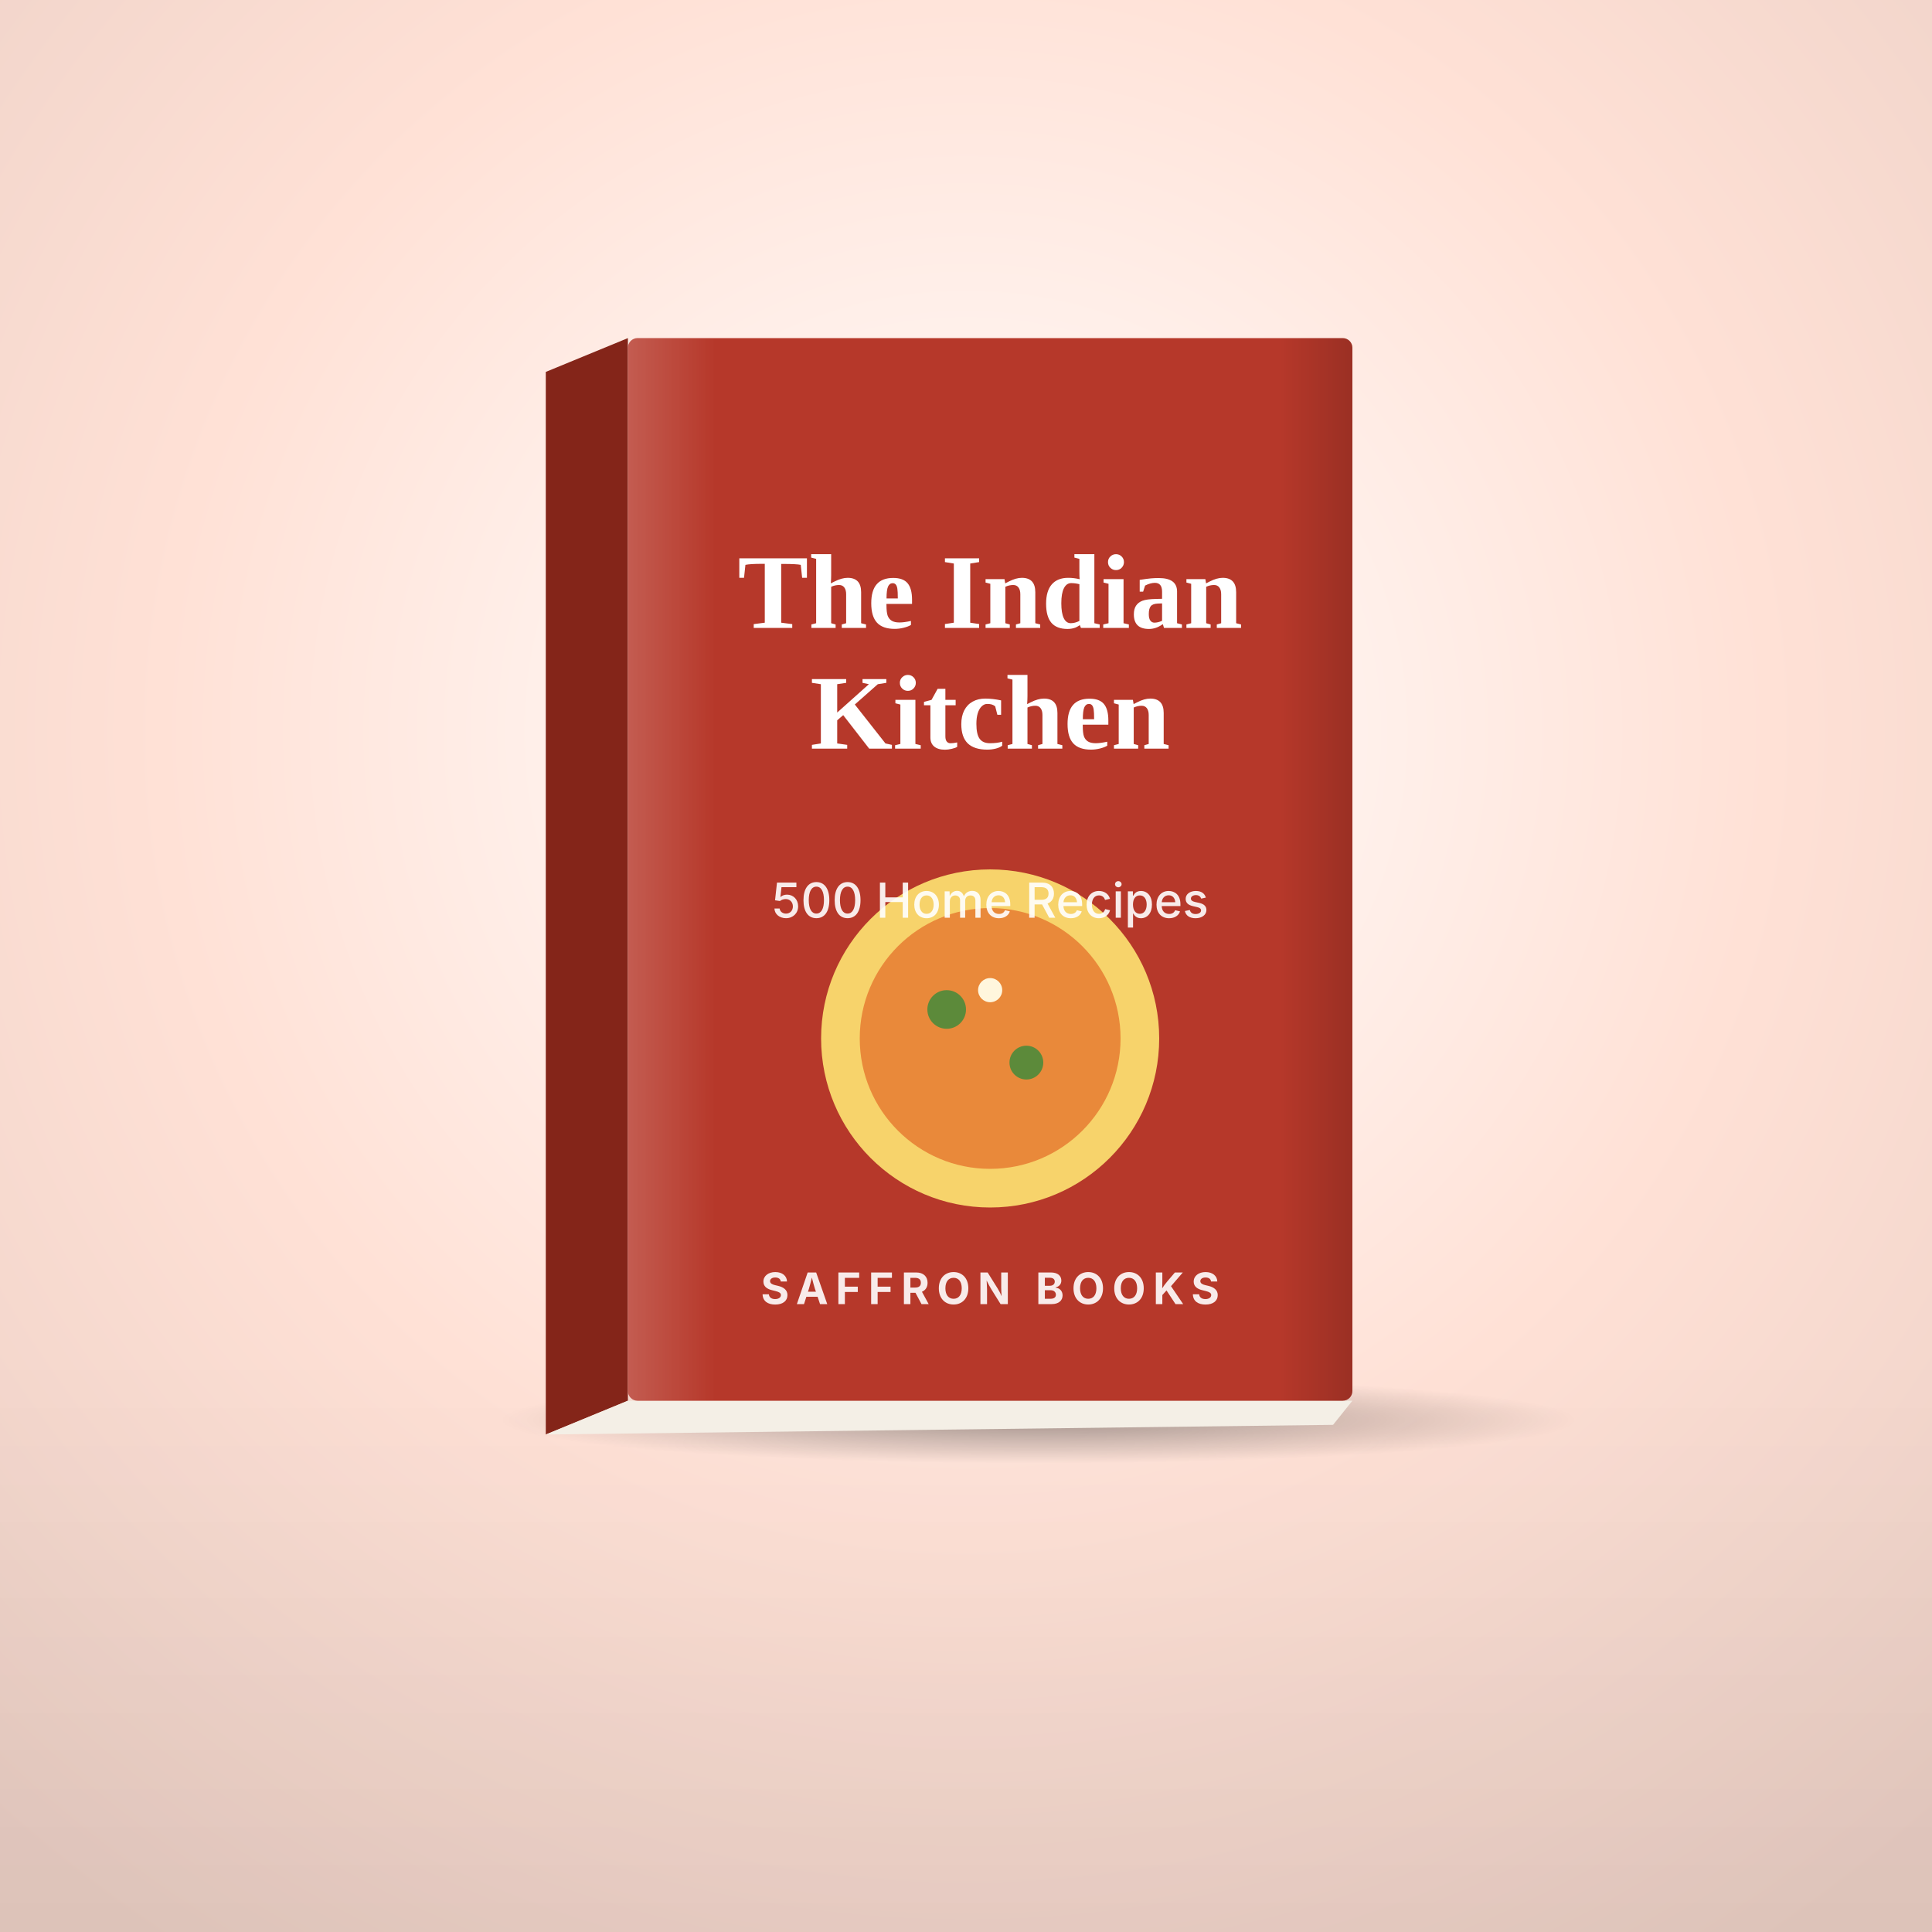
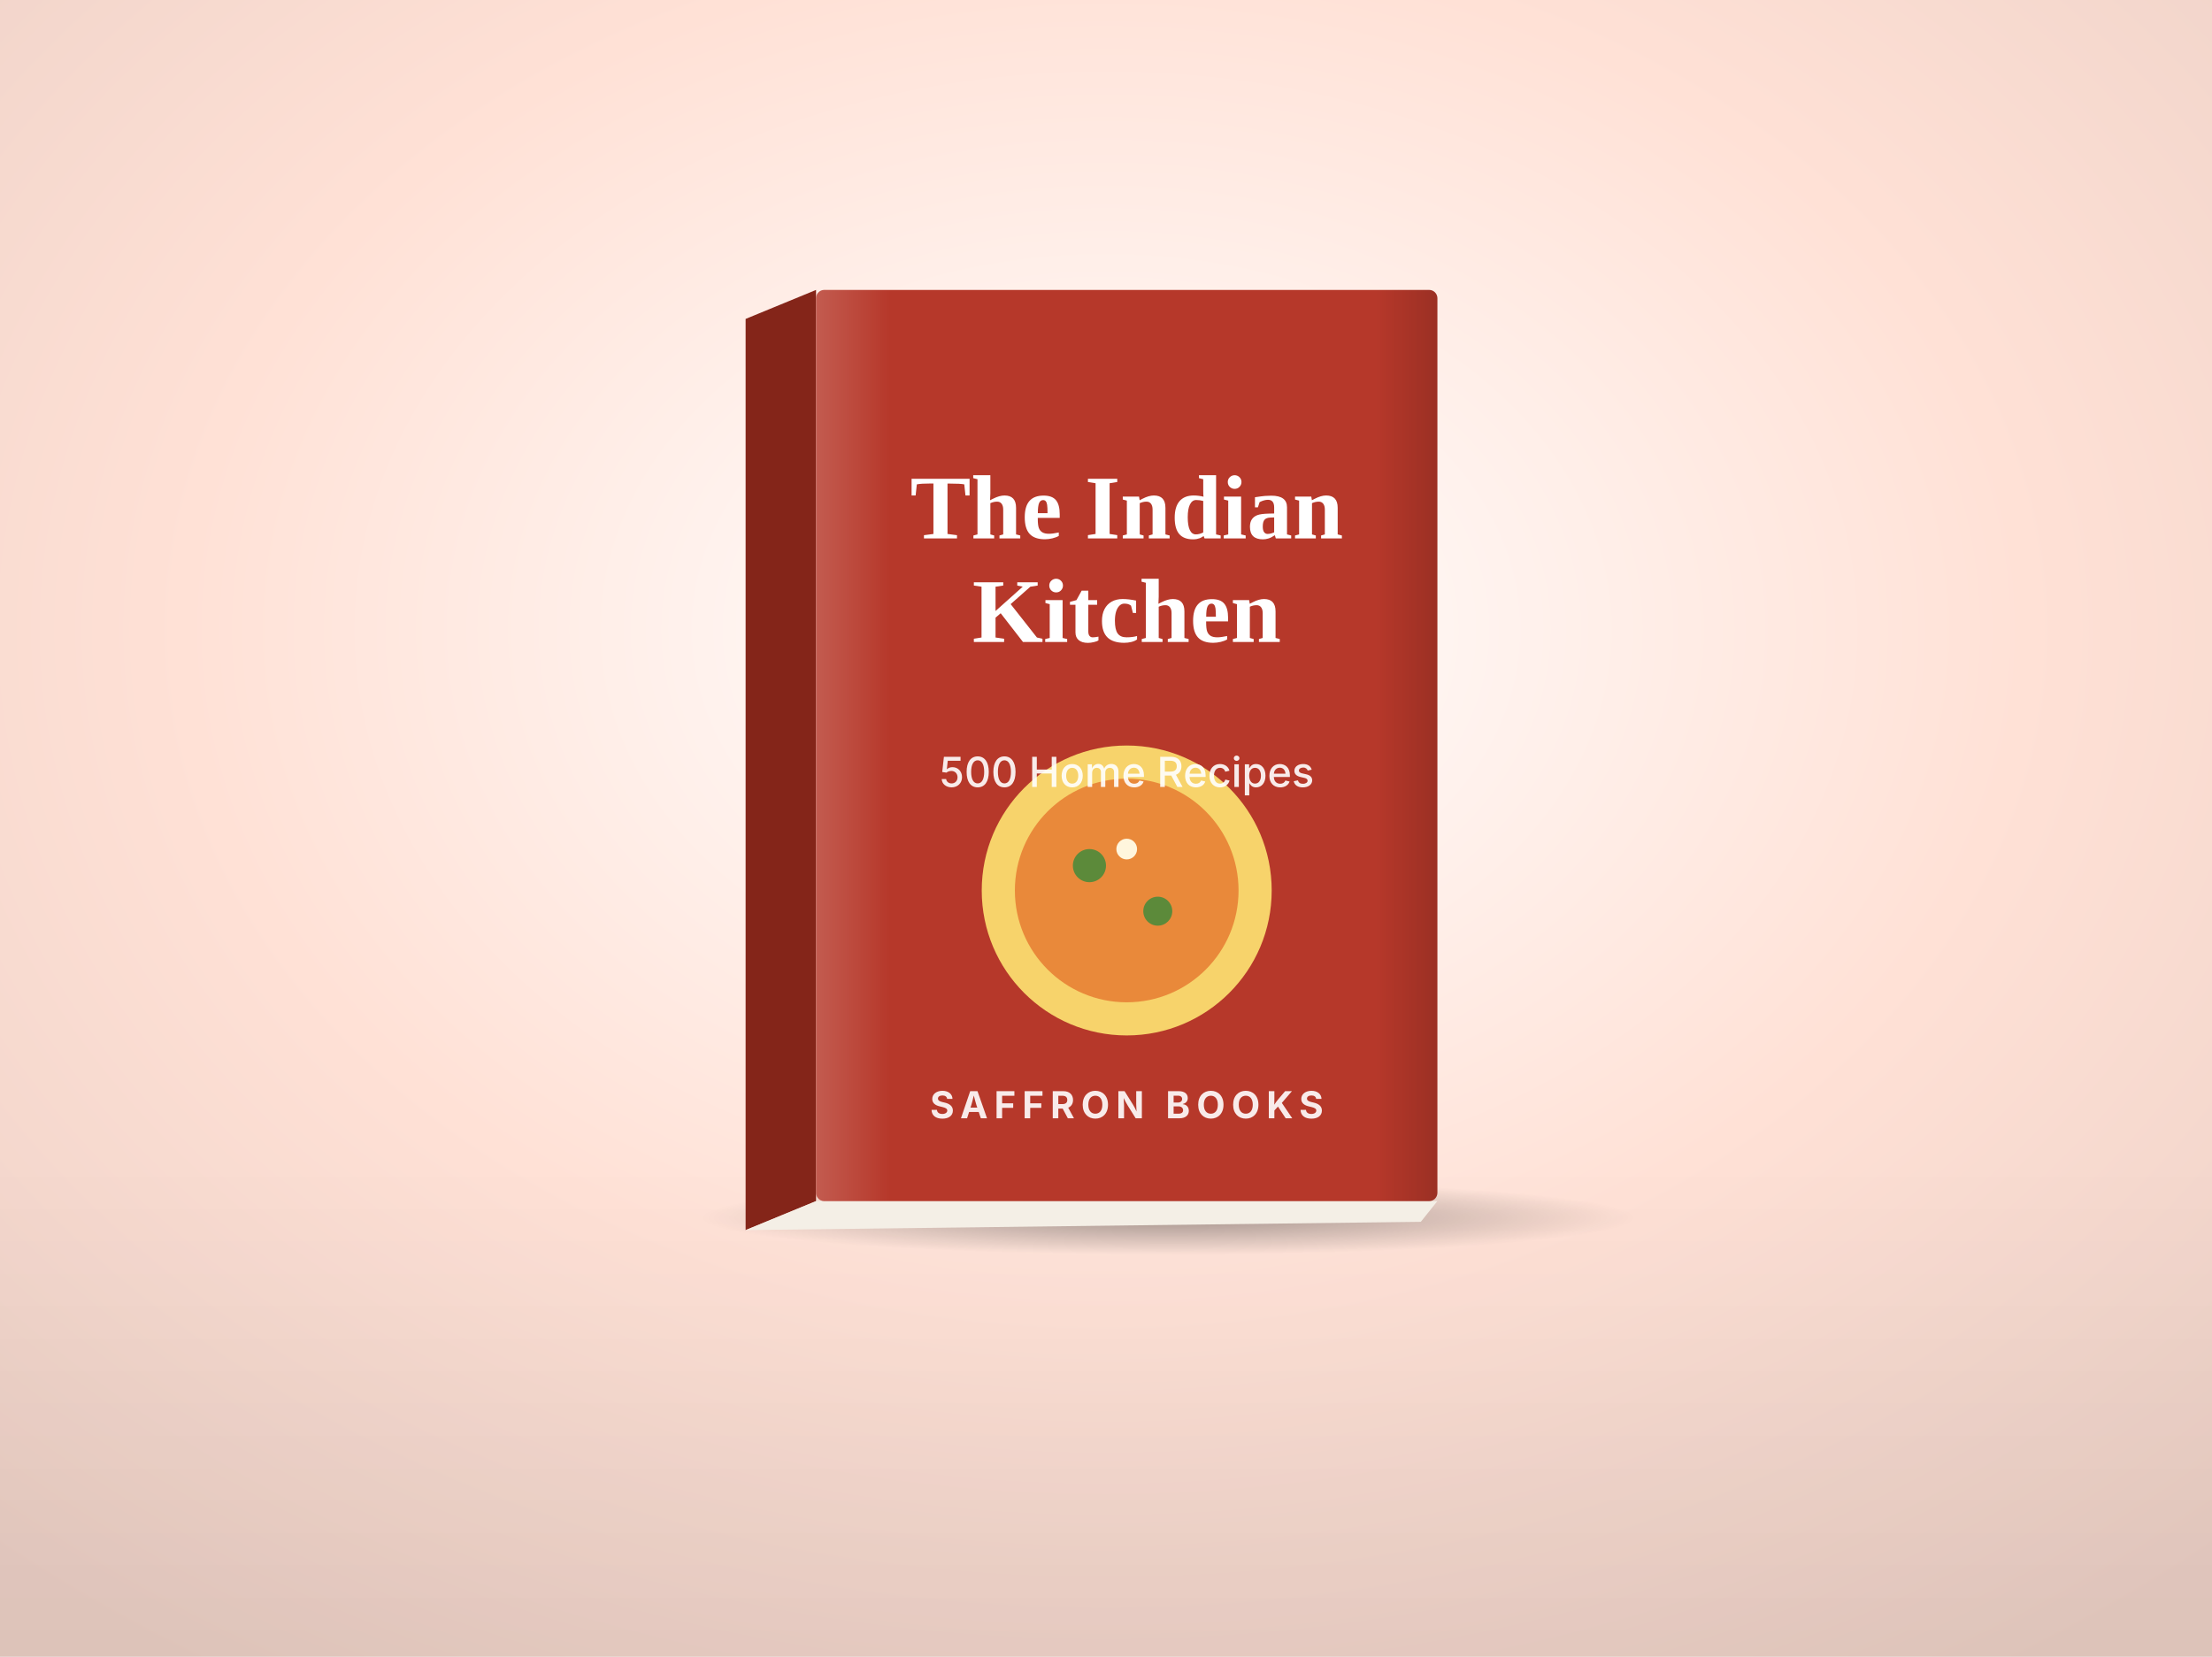
- <svg xmlns="http://www.w3.org/2000/svg" viewBox="0 0 800 800" width="800" height="800">
+ <svg xmlns="http://www.w3.org/2000/svg" viewBox="-134 0 1068 800" width="1068" height="800">
  <defs>
-     <radialGradient id="r115" cx="0.5" cy="0.5" r="0.5">
+     <radialGradient id="r116" cx="0.5" cy="0.5" r="0.5">
      <stop offset="0" stop-color="#000" stop-opacity="0.35" />
      <stop offset="1" stop-color="#000" stop-opacity="0" />
    </radialGradient>
-     <linearGradient id="l116" x1="0" y1="0" x2="1" y2="0">
+     <linearGradient id="l117" x1="0" y1="0" x2="1" y2="0">
      <stop offset="0" stop-color="#fff" stop-opacity="0.18" />
      <stop offset="0.12" stop-color="#fff" stop-opacity="0" />
      <stop offset="0.9" stop-color="#000" stop-opacity="0" />
      <stop offset="1" stop-color="#000" stop-opacity="0.15" />
    </linearGradient>
-     <radialGradient id="r117" cx="0.5" cy="0.38" r="0.75">
+     <radialGradient id="r118" cx="0.5" cy="0.38" r="0.75">
      <stop offset="0" stop-color="#ffffff" stop-opacity="1" />
      <stop offset="0.55" stop-color="#ffe1d6" stop-opacity="1" />
      <stop offset="1" stop-color="#ebcfc5" stop-opacity="1" />
    </radialGradient>
-     <linearGradient id="l118" x1="0" y1="0" x2="0" y2="1">
+     <linearGradient id="l119" x1="0" y1="0" x2="0" y2="1">
      <stop offset="0" stop-color="#000" stop-opacity="0" />
      <stop offset="1" stop-color="#000" stop-opacity="0.06" />
    </linearGradient>
  </defs>
-   <rect width="800" height="800" fill="url(#r117)" />
-   <rect y="560" width="800" height="240" fill="url(#l118)" />
-   <ellipse cx="430" cy="588" rx="225" ry="18" fill="url(#r115)" />
+   <rect x="-134" width="1068" height="800" fill="url(#r118)" />
+   <rect x="-134" y="560" width="1068" height="240" fill="url(#l119)" />
+   <ellipse cx="430" cy="588" rx="225" ry="18" fill="url(#r116)" />
  <path d="M260 140 L226 154 L226 594 L260 580 Z" fill="#842519" />
  <path d="M226 594 L260 580 L560 580 L552 590 Z" fill="#f4efe6" />
  <rect x="260" y="140" width="300" height="440" rx="4" fill="#b6382a" />
-   <rect x="260" y="140" width="300" height="440" rx="4" fill="url(#l116)" />
+   <rect x="260" y="140" width="300" height="440" rx="4" fill="url(#l117)" />
  <circle cx="410" cy="430" r="70" fill="#f7d36b" />
  <circle cx="410" cy="430" r="54" fill="#e9893a" />
  <circle cx="392" cy="418" r="8" fill="#5c8a3a" />
  <circle cx="425" cy="440" r="7" fill="#5c8a3a" />
  <circle cx="410" cy="410" r="5" fill="#fff6dd" />
  <text x="410" y="260" font-family="Georgia, 'Times New Roman', serif" font-size="44" font-weight="800" fill="#fff" text-anchor="middle" letter-spacing="0">The Indian</text>
  <text x="410" y="310" font-family="Georgia, 'Times New Roman', serif" font-size="44" font-weight="800" fill="#fff" text-anchor="middle" letter-spacing="0">Kitchen</text>
  <text x="410" y="380" font-family="Inter, 'Segoe UI', Roboto, Arial, sans-serif" font-size="20" font-weight="500" fill="#fff" text-anchor="middle" letter-spacing="0" opacity=".9">500 Home Recipes</text>
  <text x="410" y="540" font-family="Inter, 'Segoe UI', Roboto, Arial, sans-serif" font-size="18" font-weight="700" fill="#fff" text-anchor="middle" letter-spacing="3" opacity=".9">SAFFRON BOOKS</text>
</svg>
